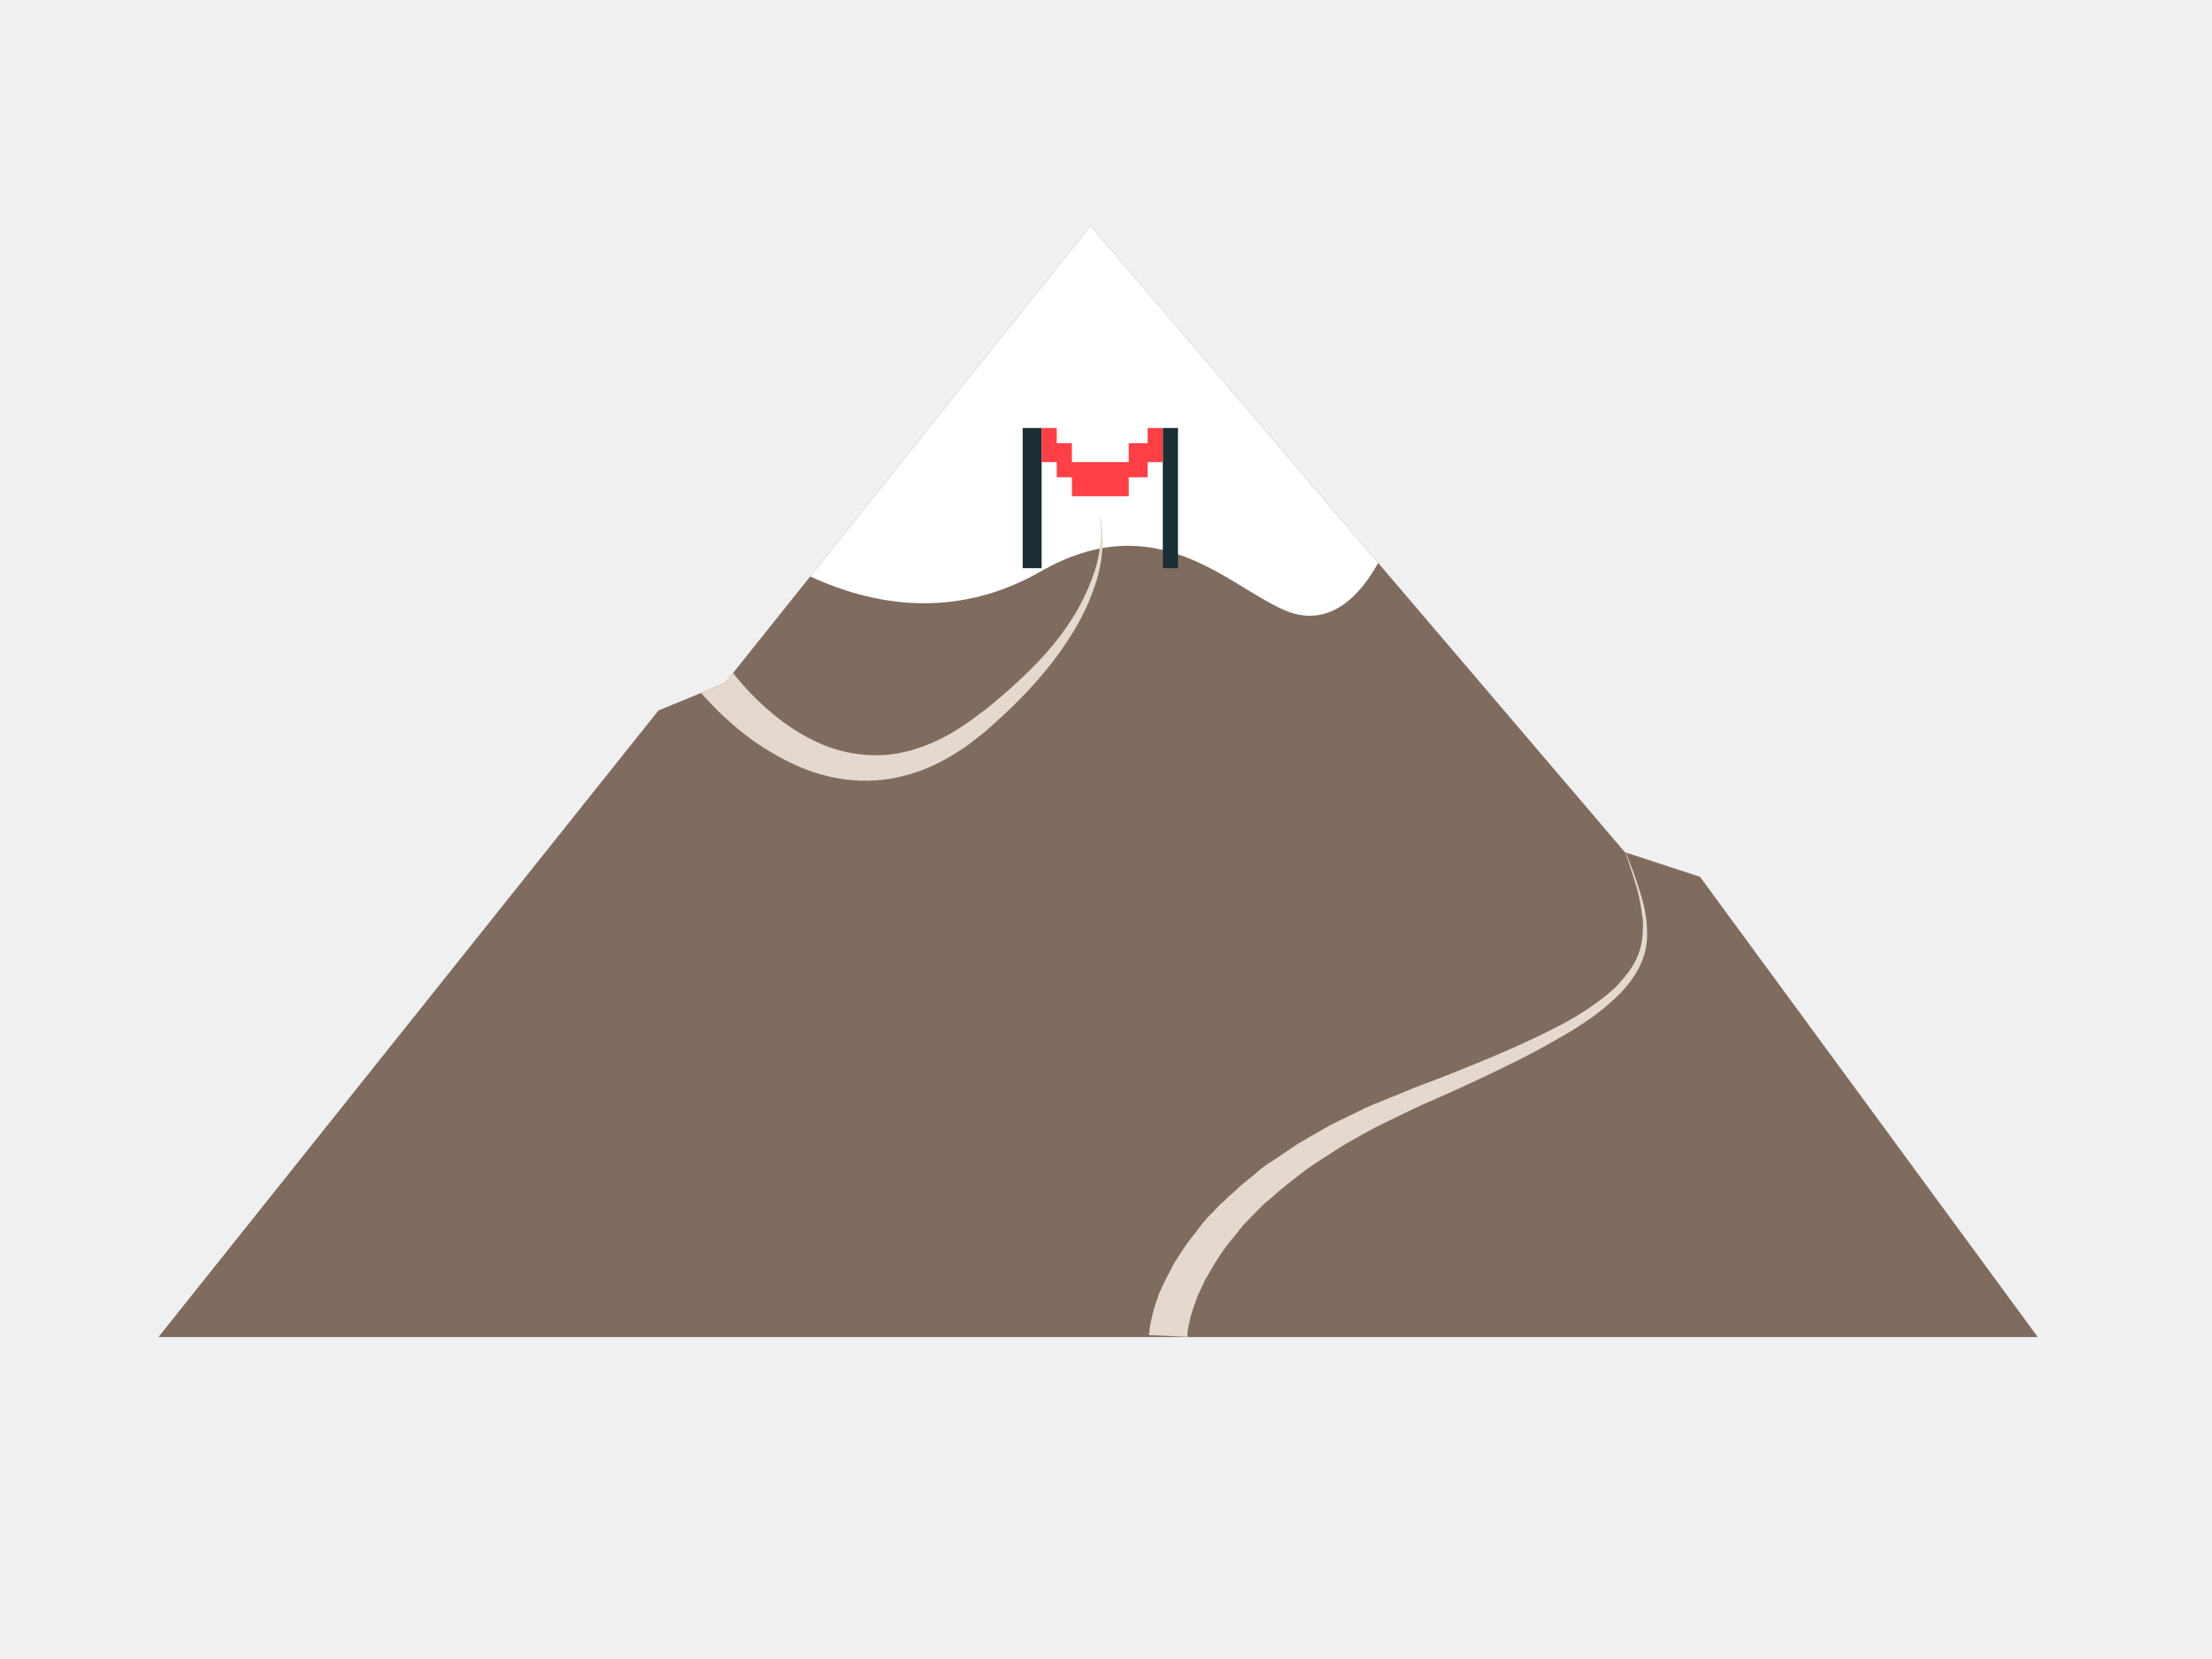
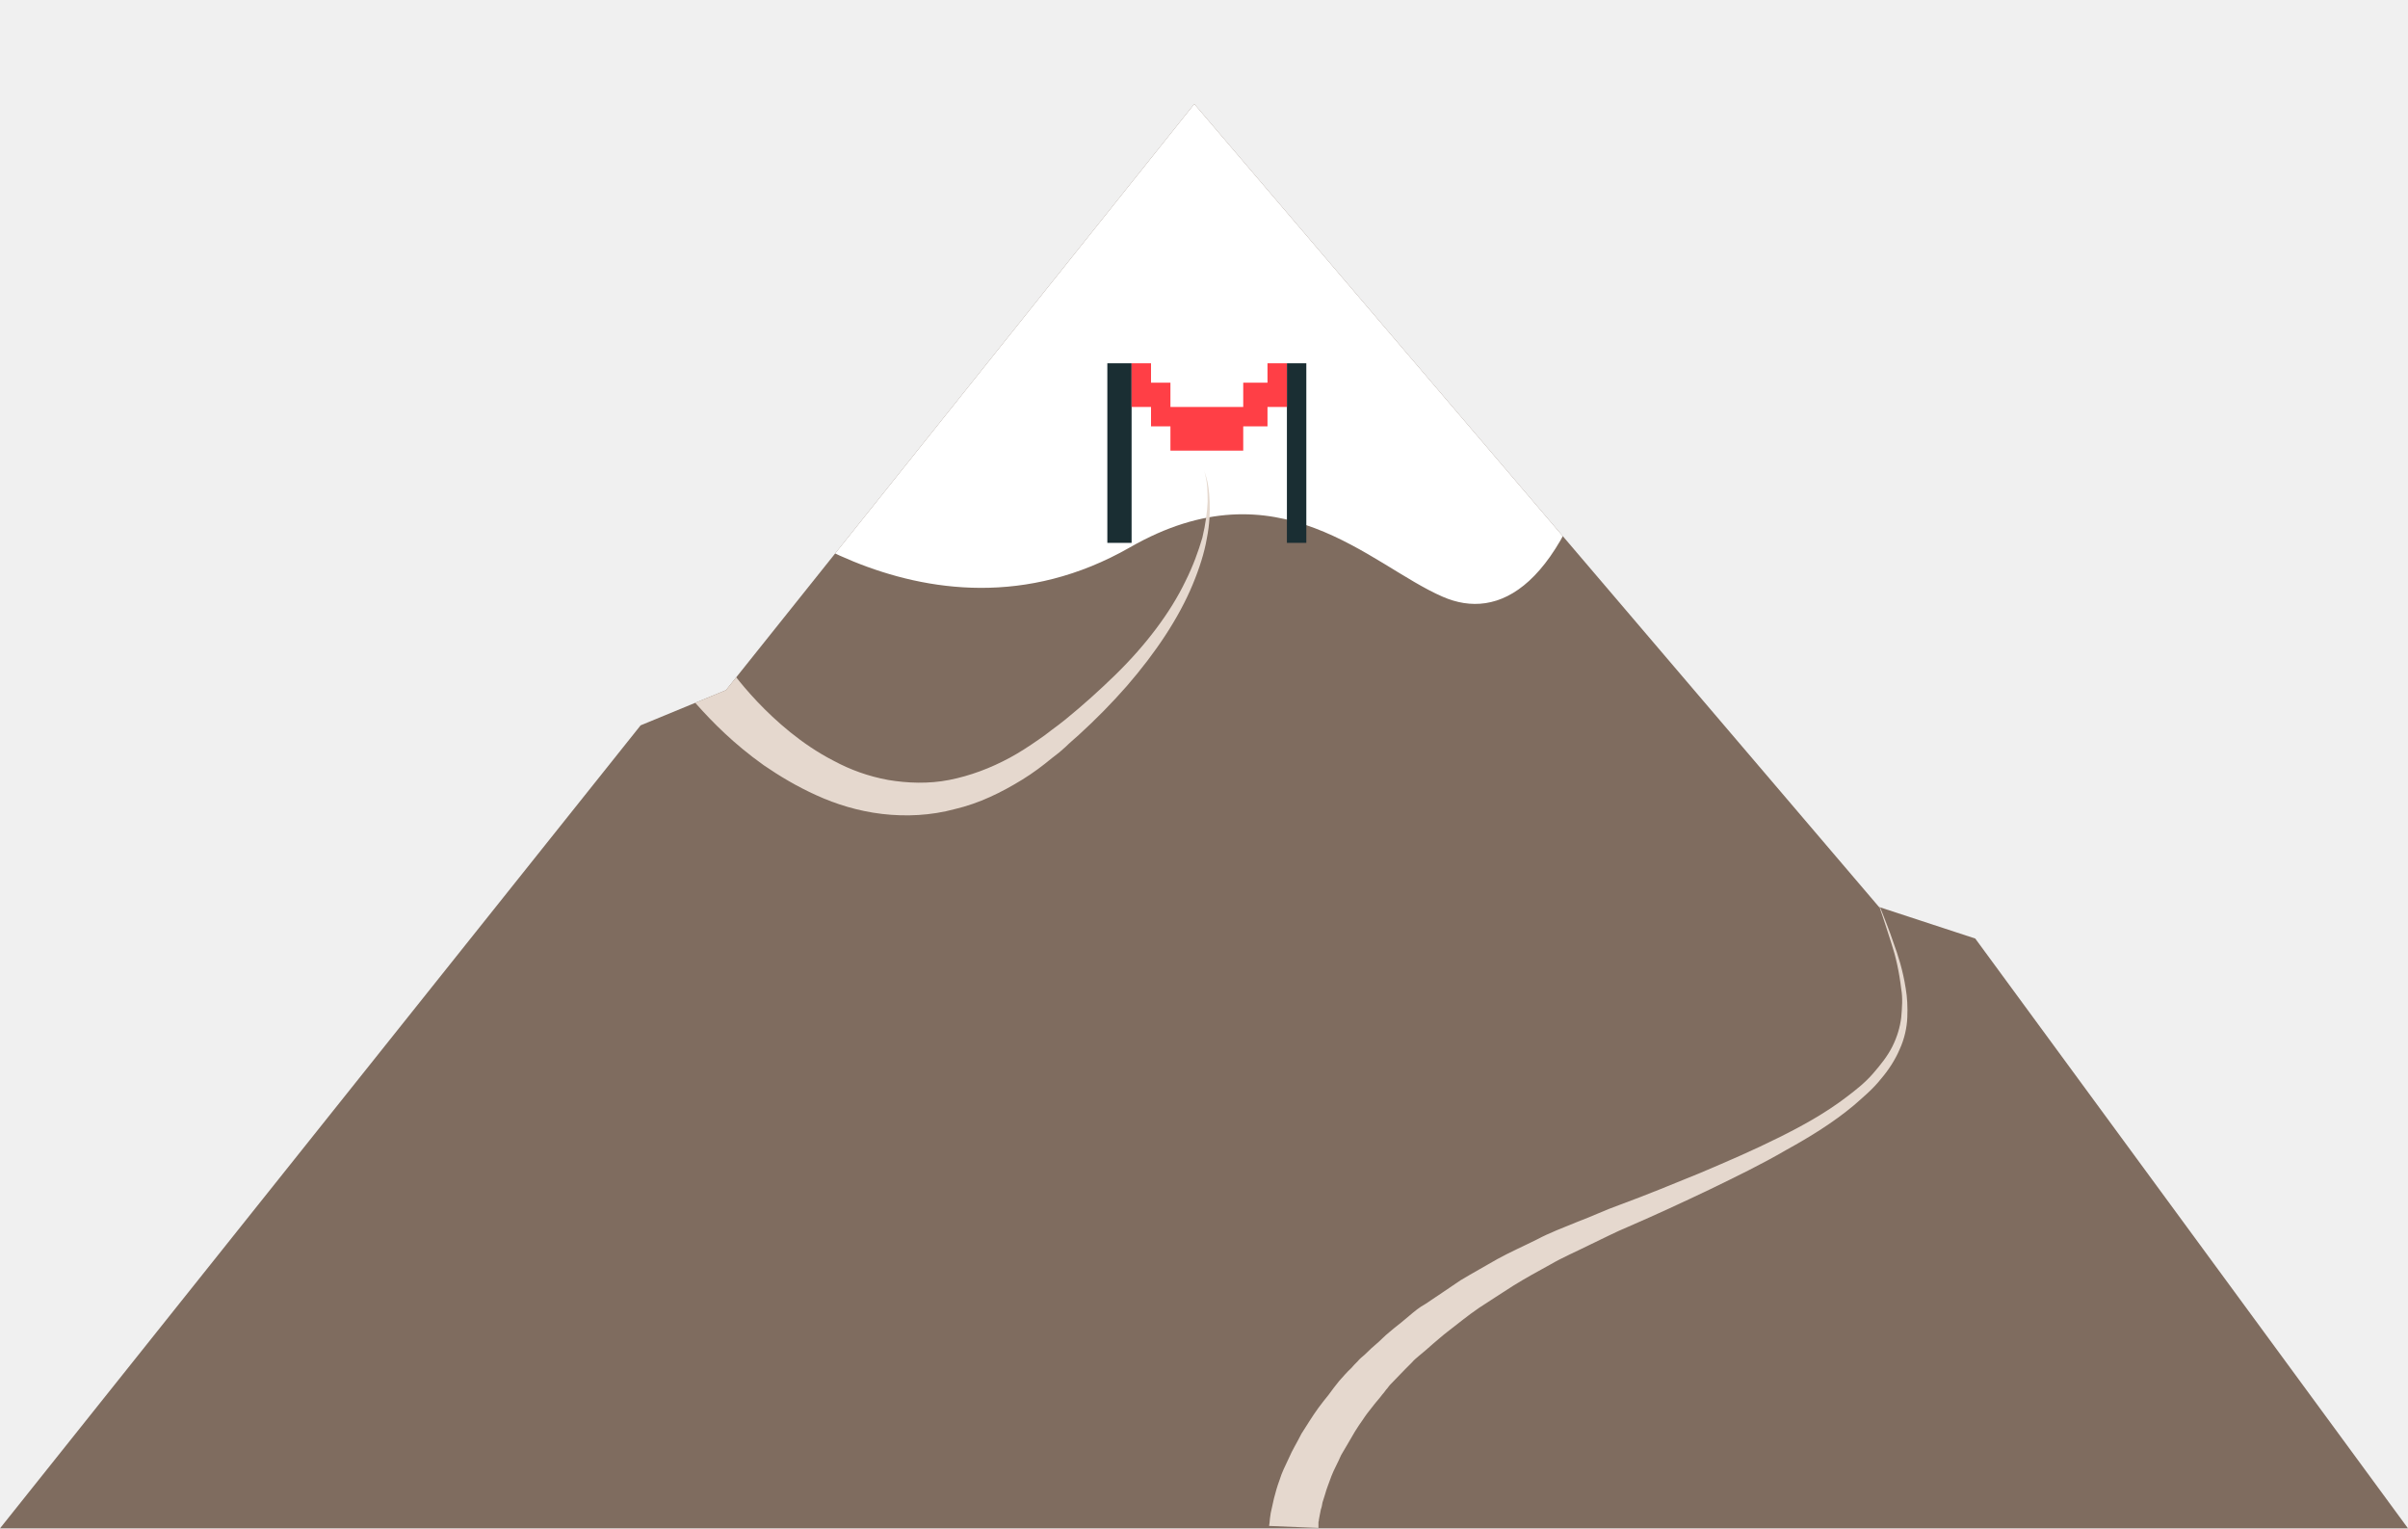
- <svg xmlns="http://www.w3.org/2000/svg" xmlns:xlink="http://www.w3.org/1999/xlink" version="1.1" id="Layer_1" x="0px" y="0px" width="700.8px" height="525.6px" viewBox="129.6 97.2 700.8 525.6" enable-background="new 129.6 97.2 700.8 525.6" xml:space="preserve">
+ <svg xmlns="http://www.w3.org/2000/svg" xmlns:xlink="http://www.w3.org/1999/xlink" version="1.1" id="Layer_1" x="0px" y="0px" width="595.4px" height="377.8px" viewBox="179.8 143 595.4 377.8" enable-background="new 179.8 143 595.4 377.8" xml:space="preserve">
  <g>
    <g>
      <defs>
        <polygon id="SVGID_1_" points="179.8,520.8 338.2,322.3 359.3,313.6 475.1,168.7 644.4,367.2 668.2,375 775.2,520.8    " />
      </defs>
      <clipPath id="SVGID_2_">
        <use xlink:href="#SVGID_1_" overflow="visible" />
      </clipPath>
      <polygon clip-path="url(#SVGID_2_)" fill="#7F6C5F" points="179.8,520.8 338.2,322.3 359.3,313.6 475.1,168.7 644.4,367.2     668.2,375 775.2,520.8   " />
    </g>
    <g>
      <defs>
        <polygon id="SVGID_3_" points="179.8,520.8 338.2,322.3 359.3,313.6 475.1,168.7 644.4,367.2 668.2,375 775.2,520.8    " />
      </defs>
      <clipPath id="SVGID_4_">
        <use xlink:href="#SVGID_3_" overflow="visible" />
      </clipPath>
      <path clip-path="url(#SVGID_4_)" fill="#FFFFFF" d="M360.8,263.3c0,0,47.2,44.3,98.4,15c36.8-21.1,59.3,4.4,77.3,12.2    c13.7,6,29.9-1.8,40.3-43.9c10.6-42.1-99.4-103.6-99.4-103.6l-98.9,25.4L360.8,263.3z" />
    </g>
    <g>
      <defs>
        <polygon id="SVGID_5_" points="179.8,520.8 338.2,322.3 359.3,313.6 475.1,168.7 644.4,367.2 668.2,375 775.2,520.8    " />
      </defs>
      <clipPath id="SVGID_6_">
        <use xlink:href="#SVGID_5_" overflow="visible" />
      </clipPath>
      <polygon clip-path="url(#SVGID_6_)" fill="none" points="179.8,520.6 338.2,322.2 359.3,313.4 475.1,168.7 644.4,367.2     668.2,374.9 775.2,520.6   " />
    </g>
    <g>
      <defs>
        <polygon id="SVGID_7_" points="179.8,520.8 338.2,322.3 359.3,313.6 475.1,168.7 644.4,367.2 668.2,375 775.2,520.8    " />
      </defs>
      <clipPath id="SVGID_8_">
        <use xlink:href="#SVGID_7_" overflow="visible" />
      </clipPath>
      <polygon clip-path="url(#SVGID_8_)" fill="none" points="179.8,520.6 338.2,322.2 359.3,313.4 475.1,168.7 644.4,367.2     668.2,374.9 775.2,520.6   " />
    </g>
    <g>
      <defs>
        <polygon id="SVGID_9_" points="179.8,520.8 338.2,322.3 359.3,313.6 475.1,168.7 644.4,367.2 668.2,375 775.2,520.8    " />
      </defs>
      <clipPath id="SVGID_10_">
        <use xlink:href="#SVGID_9_" overflow="visible" />
      </clipPath>
      <g clip-path="url(#SVGID_10_)">
-         <path fill="#E5D8CE" d="M493.6,520.2c0,0,0-0.2,0.1-0.7c0-0.4,0.1-0.7,0.1-1.1c0-0.2,0.1-0.5,0.1-0.7c0-0.2,0.1-0.5,0.1-0.7     c0.2-1,0.5-2.2,0.8-3.6c0.2-0.7,0.4-1.4,0.6-2.2c0.2-0.7,0.5-1.6,0.8-2.4c0.5-1.7,1.4-3.5,2.3-5.4s2-3.8,3.1-6     c1.3-2,2.6-4.2,4.2-6.4c0.8-1.1,1.7-2.2,2.5-3.2c0.8-1.1,1.7-2.3,2.6-3.4s1.9-2.2,3-3.2c0.5-0.6,1-1.1,1.6-1.7     c0.5-0.6,1.1-1.1,1.7-1.6c1.1-1.1,2.3-2.2,3.5-3.2c0.6-0.6,1.2-1.1,1.8-1.7c0.6-0.5,1.2-1,1.9-1.6c1.3-1,2.5-2,3.8-3.1     s2.6-2.2,4.1-3c2.9-1.9,5.6-3.8,8.6-5.8c3-1.8,6.1-3.5,9.2-5.3c3.1-1.7,6.5-3.2,9.7-4.8c3.2-1.7,6.7-3,10.1-4.4     c3.5-1.3,6.8-2.9,10.2-4.1c6.8-2.5,13.6-5.3,20.2-8c6.6-2.8,13.1-5.6,19.1-8.6c6.1-3,11.8-6.2,16.8-10c2.4-1.8,4.8-3.7,6.7-5.9     c1.9-2.2,3.6-4.3,4.8-6.7c1.2-2.4,1.9-4.8,2.2-7.2c0.2-2.4,0.4-4.8,0-7c-0.5-4.3-1.4-8.2-2.4-11.2s-1.7-5.4-2.3-7.1     c-0.6-1.6-0.8-2.5-0.8-2.5s0.4,0.8,1,2.4c0.6,1.6,1.6,4,2.6,7s2.3,6.7,3,11.2c0.4,2.3,0.5,4.7,0.4,7.2c-0.1,2.5-0.7,5.3-1.9,7.9     c-1.1,2.6-2.8,5.2-4.7,7.4c-1.9,2.4-4.3,4.4-6.7,6.5c-4.9,4.1-10.7,7.7-16.7,11c-6,3.5-12.4,6.6-19,9.8     c-6.5,3.1-13.2,6.2-19.9,9.1c-3.4,1.4-6.6,3.1-9.8,4.6c-3.2,1.6-6.5,3-9.6,4.8c-3.1,1.7-6.2,3.4-9.1,5.2     c-2.9,1.9-5.8,3.7-8.5,5.5c-2.8,1.9-5.3,4-7.8,5.9c-1.3,1-2.4,2-3.6,3c-1.2,1.1-2.3,2-3.5,3c-0.6,0.5-1.2,1-1.7,1.6     c-0.5,0.5-1.1,1.1-1.6,1.6c-1,1.1-2,2-3,3.1c-0.5,0.5-1,1-1.4,1.6c-0.5,0.5-0.8,1.1-1.3,1.6c-0.8,1.1-1.7,2-2.5,3.1     c-0.8,1-1.6,2-2.3,3.1c-0.7,1-1.4,2-2,3c-1.2,2-2.3,4-3.4,5.8c-0.8,1.9-1.8,3.6-2.4,5.2c-0.6,1.7-1.2,3.1-1.6,4.6     c-0.2,0.7-0.4,1.3-0.6,1.9c-0.1,0.6-0.2,1.2-0.4,1.7c-0.2,1.1-0.4,1.9-0.5,2.6c0,0.1,0,0.4-0.1,0.5c0,0.1,0,0.2,0,0.4     c0,0.2,0,0.4,0,0.5c0,0.4,0,0.6,0,0.6L493.6,520.2z" />
+         <path fill="#E5D8CE" d="M493.6,520.2c0,0,0-0.2,0.1-0.7c0-0.4,0.1-0.7,0.1-1.1c0-0.2,0.1-0.5,0.1-0.7c0-0.2,0.1-0.5,0.1-0.7     c0.2-1,0.5-2.2,0.8-3.6c0.2-0.7,0.4-1.4,0.6-2.2c0.2-0.7,0.5-1.6,0.8-2.4c0.5-1.7,1.4-3.5,2.3-5.4c0.8-1.9,2-3.8,3.1-6     c1.3-2,2.6-4.2,4.2-6.4c0.8-1.1,1.7-2.2,2.5-3.2c0.8-1.1,1.7-2.3,2.6-3.4c1-1.1,1.9-2.2,3-3.2c0.5-0.6,1-1.1,1.6-1.7     c0.5-0.6,1.1-1.1,1.7-1.6c1.1-1.1,2.3-2.2,3.5-3.2c0.6-0.6,1.2-1.1,1.8-1.7c0.6-0.5,1.2-1,1.9-1.6c1.3-1,2.5-2,3.8-3.1     s2.6-2.2,4.1-3c2.9-1.9,5.6-3.8,8.6-5.8c3-1.8,6.1-3.5,9.2-5.3c3.1-1.7,6.5-3.2,9.7-4.8c3.2-1.7,6.7-3,10.1-4.4     c3.5-1.3,6.8-2.9,10.2-4.1c6.8-2.5,13.6-5.3,20.2-8c6.6-2.8,13.1-5.6,19.1-8.6c6.1-3,11.8-6.2,16.8-10c2.4-1.8,4.8-3.7,6.7-5.9     c1.9-2.2,3.6-4.3,4.8-6.7s1.9-4.8,2.2-7.2c0.2-2.4,0.4-4.8,0-7c-0.5-4.3-1.4-8.2-2.4-11.2c-1-3-1.7-5.4-2.3-7.1     c-0.6-1.6-0.8-2.5-0.8-2.5s0.4,0.8,1,2.4c0.6,1.6,1.6,4,2.6,7c1.1,3,2.3,6.7,3,11.2c0.4,2.3,0.5,4.7,0.4,7.2     c-0.1,2.5-0.7,5.3-1.9,7.9c-1.1,2.6-2.8,5.2-4.7,7.4c-1.9,2.4-4.3,4.4-6.7,6.5c-4.9,4.1-10.7,7.7-16.7,11c-6,3.5-12.4,6.6-19,9.8     c-6.5,3.1-13.2,6.2-19.9,9.1c-3.4,1.4-6.6,3.1-9.8,4.6c-3.2,1.6-6.5,3-9.6,4.8c-3.1,1.7-6.2,3.4-9.1,5.2     c-2.9,1.9-5.8,3.7-8.5,5.5c-2.8,1.9-5.3,4-7.8,5.9c-1.3,1-2.4,2-3.6,3c-1.2,1.1-2.3,2-3.5,3c-0.6,0.5-1.2,1-1.7,1.6     c-0.5,0.5-1.1,1.1-1.6,1.6c-1,1.1-2,2-3,3.1c-0.5,0.5-1,1-1.4,1.6c-0.5,0.5-0.8,1.1-1.3,1.6c-0.8,1.1-1.7,2-2.5,3.1     c-0.8,1-1.6,2-2.3,3.1c-0.7,1-1.4,2-2,3c-1.2,2-2.3,4-3.4,5.8c-0.8,1.9-1.8,3.6-2.4,5.2c-0.6,1.7-1.2,3.1-1.6,4.6     c-0.2,0.7-0.4,1.3-0.6,1.9c-0.1,0.6-0.2,1.2-0.4,1.7c-0.2,1.1-0.4,1.9-0.5,2.6c0,0.1,0,0.4-0.1,0.5c0,0.1,0,0.2,0,0.4     c0,0.2,0,0.4,0,0.5c0,0.4,0,0.6,0,0.6L493.6,520.2z" />
      </g>
    </g>
    <g>
      <defs>
        <polygon id="SVGID_11_" points="179.8,520.8 338.2,322.3 359.3,313.6 475.1,168.7 644.4,367.2 668.2,375 775.2,520.8    " />
      </defs>
      <clipPath id="SVGID_12_">
        <use xlink:href="#SVGID_11_" overflow="visible" />
      </clipPath>
      <g clip-path="url(#SVGID_12_)">
-         <path fill="#E5D8CE" d="M357.4,304c0,0,0.1,0.1,0.2,0.4c0.1,0.2,0.5,0.6,0.7,1.2c0.7,1.1,1.8,2.5,3.2,4.4     c2.9,3.7,7.4,8.9,13.7,14c3.1,2.5,6.7,5,10.8,7.1c4.1,2.2,8.5,3.8,13.4,4.7c4.8,0.8,10,1,15.1,0s10.2-2.9,15-5.5     c2.4-1.3,4.7-2.8,7-4.4l1.7-1.2l1.7-1.3c1.1-0.8,2.3-1.7,3.4-2.6c4.3-3.5,8.4-7.2,12.2-10.9c7.6-7.4,13.7-15.5,17.4-23.2     c1.9-3.8,3.2-7.4,4.2-10.8c0.8-3.4,1.2-6.4,1.3-8.9c0-2.5-0.1-4.4-0.4-5.8c-0.2-1.3-0.5-2-0.5-2s0.2,0.6,0.6,1.9s0.7,3.2,0.8,5.9     c0.1,2.5,0,5.6-0.7,9.1c-0.6,3.5-1.8,7.3-3.5,11.4c-3.4,8.2-9.1,16.8-16.3,25.1c-3.6,4.1-7.6,8.2-11.9,12.1     c-1.1,1-2.2,1.9-3.2,2.9l-1.6,1.4l-1.8,1.4c-2.3,1.9-4.7,3.7-7.3,5.3c-5.2,3.2-10.7,5.9-16.7,7.3c-5.9,1.6-12.1,1.9-18,1.2     c-5.9-0.7-11.4-2.4-16.2-4.6c-4.9-2.2-9.2-4.8-13-7.4c-7.6-5.4-12.8-10.8-16.4-14.8c-1.8-2-3.1-3.6-4-4.8     c-0.5-0.6-0.8-1.1-1.1-1.3c-0.2-0.4-0.4-0.5-0.4-0.5L357.4,304z" />
+         <path fill="#E5D8CE" d="M357.4,304c0,0,0.1,0.1,0.2,0.4c0.1,0.2,0.5,0.6,0.7,1.2c0.7,1.1,1.8,2.5,3.2,4.4     c2.9,3.7,7.4,8.9,13.7,14c3.1,2.5,6.7,5,10.8,7.1c4.1,2.2,8.5,3.8,13.4,4.7c4.8,0.8,10,1,15.1,0s10.2-2.9,15-5.5     c2.4-1.3,4.7-2.8,7-4.4l1.7-1.2l1.7-1.3c1.1-0.8,2.3-1.7,3.4-2.6c4.3-3.5,8.4-7.2,12.2-10.9c7.6-7.4,13.7-15.5,17.4-23.2     c1.9-3.8,3.2-7.4,4.2-10.8c0.8-3.4,1.2-6.4,1.3-8.9c0-2.5-0.1-4.4-0.4-5.8s-0.5-2-0.5-2s0.2,0.6,0.6,1.9s0.7,3.2,0.8,5.9     c0.1,2.5,0,5.6-0.7,9.1c-0.6,3.5-1.8,7.3-3.5,11.4c-3.4,8.2-9.1,16.8-16.3,25.1c-3.6,4.1-7.6,8.2-11.9,12.1     c-1.1,1-2.2,1.9-3.2,2.9l-1.6,1.4l-1.8,1.4c-2.3,1.9-4.7,3.7-7.3,5.3c-5.2,3.2-10.7,5.9-16.7,7.3c-5.9,1.6-12.1,1.9-18,1.2     c-5.9-0.7-11.4-2.4-16.2-4.6c-4.9-2.2-9.2-4.8-13-7.4c-7.6-5.4-12.8-10.8-16.4-14.8c-1.8-2-3.1-3.6-4-4.8     c-0.5-0.6-0.8-1.1-1.1-1.3c-0.2-0.4-0.4-0.5-0.4-0.5L357.4,304z" />
      </g>
    </g>
    <g>
      <defs>
        <polygon id="SVGID_13_" points="179.8,520.8 338.2,322.3 359.3,313.6 475.1,168.7 644.4,367.2 668.2,375 775.2,520.8    " />
      </defs>
      <clipPath id="SVGID_14_">
        <use xlink:href="#SVGID_13_" overflow="visible" />
      </clipPath>
      <g clip-path="url(#SVGID_14_)">
        <rect x="498" y="232.8" fill="#1A2E33" width="4.8" height="44.4" />
        <rect x="453.6" y="232.8" fill="#1A2E33" width="6" height="44.4" />
        <polygon fill="#FF3F46" points="493.2,232.8 493.2,237.6 487.2,237.6 487.2,243.6 482.4,243.6 469.2,243.6 469.2,237.6      464.4,237.6 464.4,232.8 459.6,232.8 459.6,237.6 459.6,243.6 464.4,243.6 464.4,248.4 469.2,248.4 469.2,254.4 482.4,254.4      487.2,254.4 487.2,248.4 493.2,248.4 493.2,243.6 498,243.6 498,237.6 498,232.8    " />
      </g>
    </g>
  </g>
</svg>
